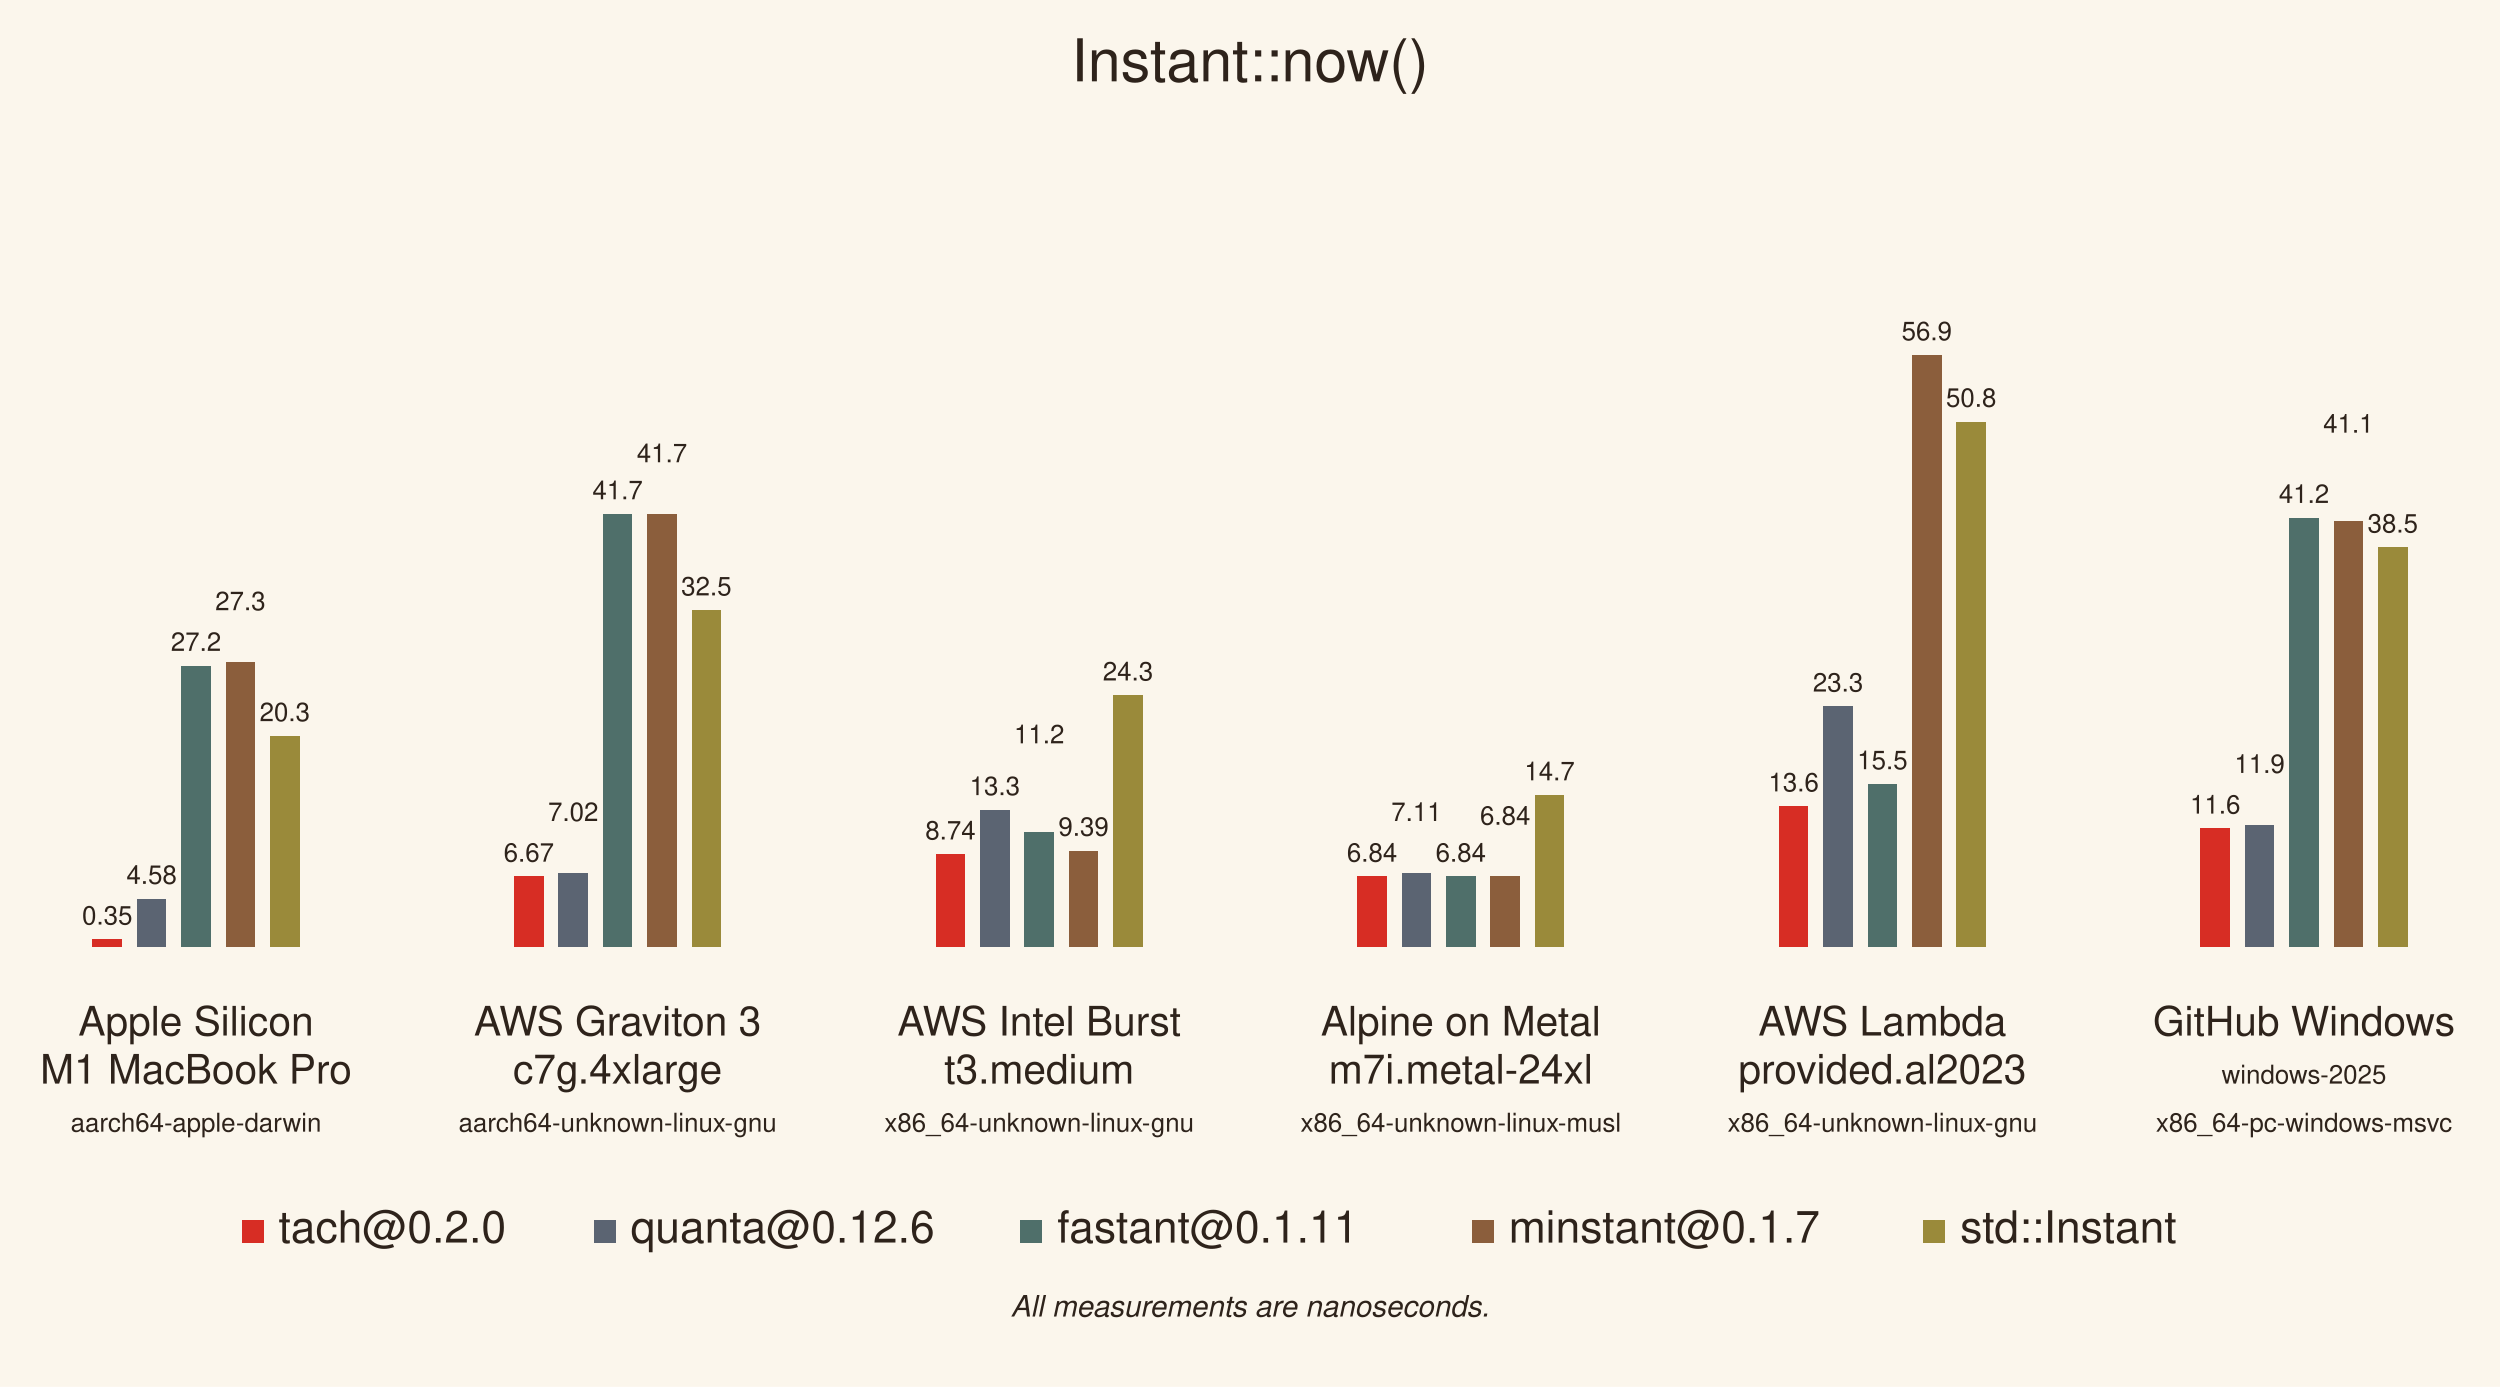
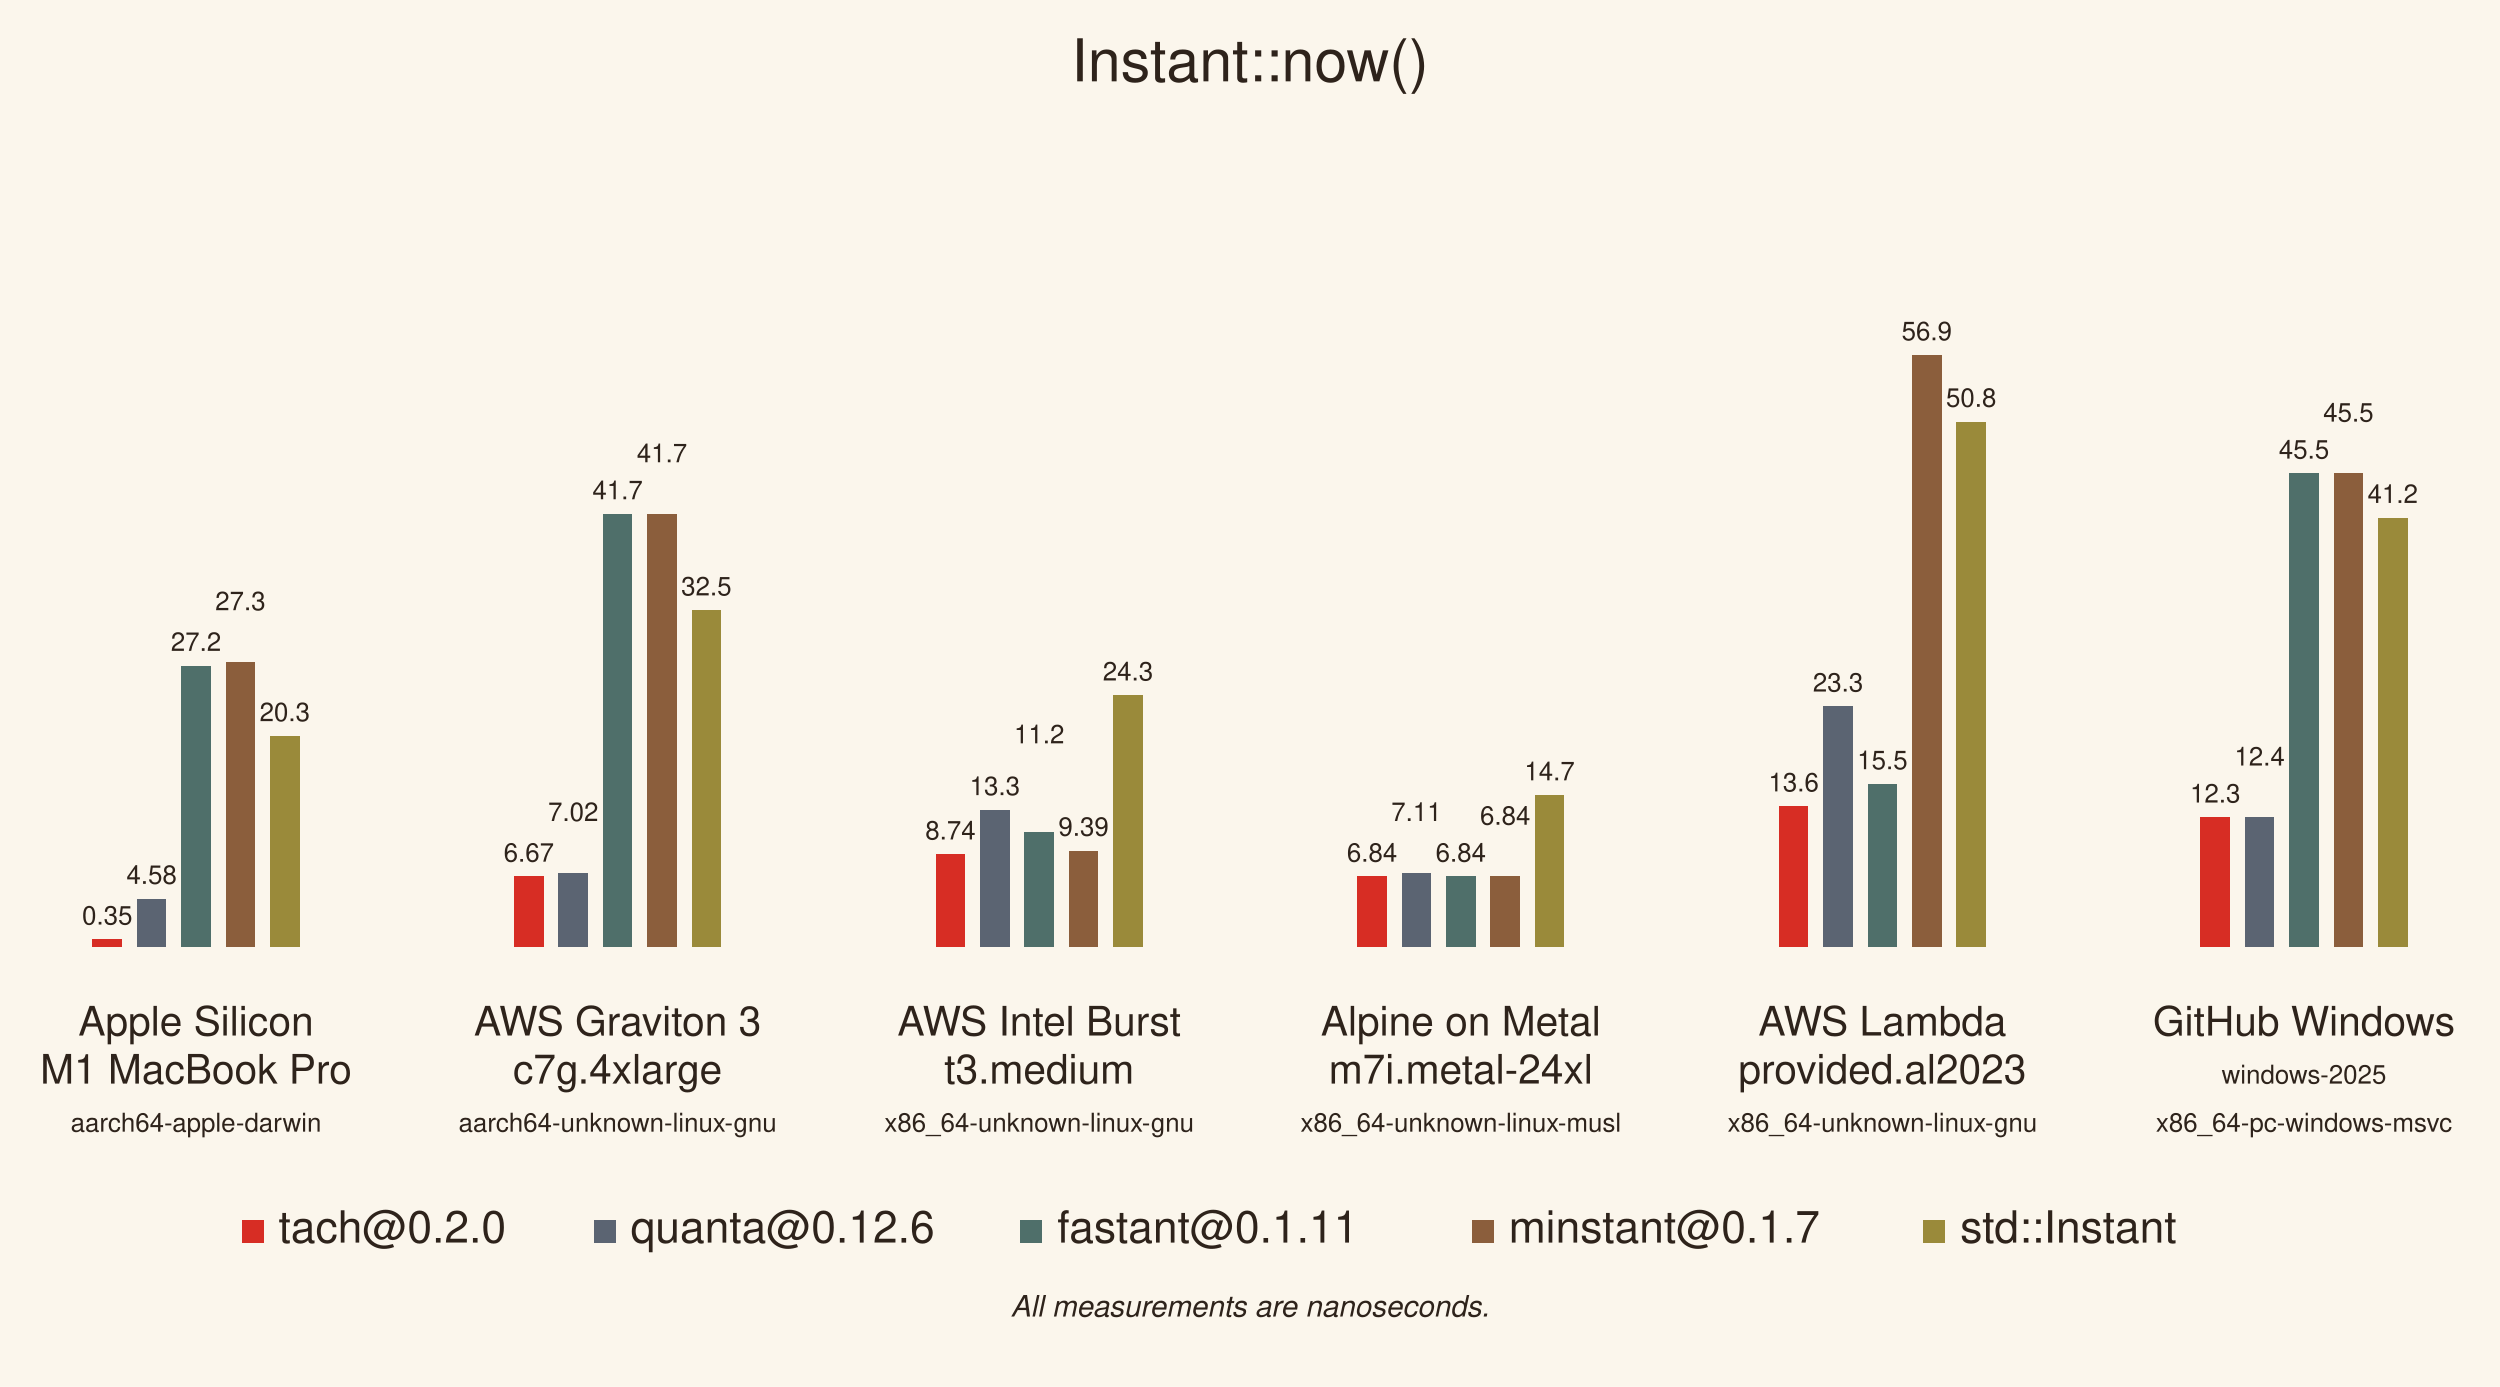
<svg xmlns="http://www.w3.org/2000/svg" width="676" height="375" viewBox="0 0 676 375">
  <rect width="676" height="375" fill="#FBF6EC" />
  <g shape-rendering="crispEdges">
    <text x="338" y="22" text-anchor="middle" font-family="Avenir Next, Helvetica, Arial, sans-serif" font-size="16" fill="#2E231B">Instant::now()</text>
    <rect x="65.32" y="330" width="6" height="6" fill="#D72D24" />
    <text x="75.32" y="336" text-anchor="start" font-family="Avenir Next, Helvetica, Arial, sans-serif" font-size="12" fill="#2E231B">tach@0.2.0</text>
    <rect x="160.52" y="330" width="6" height="6" fill="#5B6472" />
    <text x="170.52" y="336" text-anchor="start" font-family="Avenir Next, Helvetica, Arial, sans-serif" font-size="12" fill="#2E231B">quanta@0.12.6</text>
    <rect x="275.88" y="330" width="6" height="6" fill="#4F6F6A" />
    <text x="285.88" y="336" text-anchor="start" font-family="Avenir Next, Helvetica, Arial, sans-serif" font-size="12" fill="#2E231B">fastant@0.1.11</text>
    <rect x="397.96" y="330" width="6" height="6" fill="#8B5E3C" />
    <text x="407.96" y="336" text-anchor="start" font-family="Avenir Next, Helvetica, Arial, sans-serif" font-size="12" fill="#2E231B">minstant@0.1.7</text>
    <rect x="520.04" y="330" width="6" height="6" fill="#9A8A3A" />
    <text x="530.04" y="336" text-anchor="start" font-family="Avenir Next, Helvetica, Arial, sans-serif" font-size="12" fill="#2E231B">std::Instant</text>
    <text x="338" y="356" text-anchor="middle" font-family="Avenir Next, Helvetica, Arial, sans-serif" font-size="8" font-style="italic" fill="#2E231B">All measurements are nanoseconds.</text>
    <rect x="25" y="254" width="8" height="2" fill="#D72D24" />
    <text x="29" y="250" text-anchor="middle" font-family="Avenir Next, Helvetica, Arial, sans-serif" font-size="7" fill="#2E231B">0.35</text>
    <rect x="37" y="243" width="8" height="13" fill="#5B6472" />
    <text x="41" y="239" text-anchor="middle" font-family="Avenir Next, Helvetica, Arial, sans-serif" font-size="7" fill="#2E231B">4.58</text>
    <rect x="49" y="180" width="8" height="76" fill="#4F6F6A" />
    <text x="53" y="176" text-anchor="middle" font-family="Avenir Next, Helvetica, Arial, sans-serif" font-size="7" fill="#2E231B">27.2</text>
    <rect x="61" y="179" width="8" height="77" fill="#8B5E3C" />
    <text x="65" y="165" text-anchor="middle" font-family="Avenir Next, Helvetica, Arial, sans-serif" font-size="7" fill="#2E231B">27.3</text>
    <rect x="73" y="199" width="8" height="57" fill="#9A8A3A" />
    <text x="77" y="195" text-anchor="middle" font-family="Avenir Next, Helvetica, Arial, sans-serif" font-size="7" fill="#2E231B">20.3</text>
    <text x="53" y="280" text-anchor="middle" font-family="Avenir Next, Helvetica, Arial, sans-serif" font-size="11" fill="#2E231B">Apple Silicon</text>
    <text x="53" y="293" text-anchor="middle" font-family="Avenir Next, Helvetica, Arial, sans-serif" font-size="11" fill="#2E231B">M1 MacBook Pro</text>
    <text x="53" y="306" text-anchor="middle" font-family="Avenir Next, Helvetica, Arial, sans-serif" font-size="7" fill="#2E231B">aarch64-apple-darwin</text>
    <rect x="139" y="237" width="8" height="19" fill="#D72D24" />
    <text x="143" y="233" text-anchor="middle" font-family="Avenir Next, Helvetica, Arial, sans-serif" font-size="7" fill="#2E231B">6.67</text>
    <rect x="151" y="236" width="8" height="20" fill="#5B6472" />
    <text x="155" y="222" text-anchor="middle" font-family="Avenir Next, Helvetica, Arial, sans-serif" font-size="7" fill="#2E231B">7.02</text>
    <rect x="163" y="139" width="8" height="117" fill="#4F6F6A" />
    <text x="167" y="135" text-anchor="middle" font-family="Avenir Next, Helvetica, Arial, sans-serif" font-size="7" fill="#2E231B">41.7</text>
    <rect x="175" y="139" width="8" height="117" fill="#8B5E3C" />
    <text x="179" y="125" text-anchor="middle" font-family="Avenir Next, Helvetica, Arial, sans-serif" font-size="7" fill="#2E231B">41.7</text>
    <rect x="187" y="165" width="8" height="91" fill="#9A8A3A" />
    <text x="191" y="161" text-anchor="middle" font-family="Avenir Next, Helvetica, Arial, sans-serif" font-size="7" fill="#2E231B">32.5</text>
    <text x="167" y="280" text-anchor="middle" font-family="Avenir Next, Helvetica, Arial, sans-serif" font-size="11" fill="#2E231B">AWS Graviton 3</text>
    <text x="167" y="293" text-anchor="middle" font-family="Avenir Next, Helvetica, Arial, sans-serif" font-size="11" fill="#2E231B">c7g.4xlarge</text>
    <text x="167" y="306" text-anchor="middle" font-family="Avenir Next, Helvetica, Arial, sans-serif" font-size="7" fill="#2E231B">aarch64-unknown-linux-gnu</text>
    <rect x="253" y="231" width="8" height="25" fill="#D72D24" />
    <text x="257" y="227" text-anchor="middle" font-family="Avenir Next, Helvetica, Arial, sans-serif" font-size="7" fill="#2E231B">8.74</text>
    <rect x="265" y="219" width="8" height="37" fill="#5B6472" />
    <text x="269" y="215" text-anchor="middle" font-family="Avenir Next, Helvetica, Arial, sans-serif" font-size="7" fill="#2E231B">13.3</text>
    <rect x="277" y="225" width="8" height="31" fill="#4F6F6A" />
    <text x="281" y="201" text-anchor="middle" font-family="Avenir Next, Helvetica, Arial, sans-serif" font-size="7" fill="#2E231B">11.2</text>
    <rect x="289" y="230" width="8" height="26" fill="#8B5E3C" />
    <text x="293" y="226" text-anchor="middle" font-family="Avenir Next, Helvetica, Arial, sans-serif" font-size="7" fill="#2E231B">9.39</text>
    <rect x="301" y="188" width="8" height="68" fill="#9A8A3A" />
    <text x="305" y="184" text-anchor="middle" font-family="Avenir Next, Helvetica, Arial, sans-serif" font-size="7" fill="#2E231B">24.3</text>
    <text x="281" y="280" text-anchor="middle" font-family="Avenir Next, Helvetica, Arial, sans-serif" font-size="11" fill="#2E231B">AWS Intel Burst</text>
    <text x="281" y="293" text-anchor="middle" font-family="Avenir Next, Helvetica, Arial, sans-serif" font-size="11" fill="#2E231B">t3.medium</text>
    <text x="281" y="306" text-anchor="middle" font-family="Avenir Next, Helvetica, Arial, sans-serif" font-size="7" fill="#2E231B">x86_64-unknown-linux-gnu</text>
    <rect x="367" y="237" width="8" height="19" fill="#D72D24" />
    <text x="371" y="233" text-anchor="middle" font-family="Avenir Next, Helvetica, Arial, sans-serif" font-size="7" fill="#2E231B">6.84</text>
    <rect x="379" y="236" width="8" height="20" fill="#5B6472" />
    <text x="383" y="222" text-anchor="middle" font-family="Avenir Next, Helvetica, Arial, sans-serif" font-size="7" fill="#2E231B">7.11</text>
    <rect x="391" y="237" width="8" height="19" fill="#4F6F6A" />
    <text x="395" y="233" text-anchor="middle" font-family="Avenir Next, Helvetica, Arial, sans-serif" font-size="7" fill="#2E231B">6.84</text>
    <rect x="403" y="237" width="8" height="19" fill="#8B5E3C" />
    <text x="407" y="223" text-anchor="middle" font-family="Avenir Next, Helvetica, Arial, sans-serif" font-size="7" fill="#2E231B">6.84</text>
    <rect x="415" y="215" width="8" height="41" fill="#9A8A3A" />
    <text x="419" y="211" text-anchor="middle" font-family="Avenir Next, Helvetica, Arial, sans-serif" font-size="7" fill="#2E231B">14.7</text>
    <text x="395" y="280" text-anchor="middle" font-family="Avenir Next, Helvetica, Arial, sans-serif" font-size="11" fill="#2E231B">Alpine on Metal</text>
    <text x="395" y="293" text-anchor="middle" font-family="Avenir Next, Helvetica, Arial, sans-serif" font-size="11" fill="#2E231B">m7i.metal-24xl</text>
    <text x="395" y="306" text-anchor="middle" font-family="Avenir Next, Helvetica, Arial, sans-serif" font-size="7" fill="#2E231B">x86_64-unknown-linux-musl</text>
    <rect x="481" y="218" width="8" height="38" fill="#D72D24" />
    <text x="485" y="214" text-anchor="middle" font-family="Avenir Next, Helvetica, Arial, sans-serif" font-size="7" fill="#2E231B">13.6</text>
    <rect x="493" y="191" width="8" height="65" fill="#5B6472" />
    <text x="497" y="187" text-anchor="middle" font-family="Avenir Next, Helvetica, Arial, sans-serif" font-size="7" fill="#2E231B">23.3</text>
    <rect x="505" y="212" width="8" height="44" fill="#4F6F6A" />
    <text x="509" y="208" text-anchor="middle" font-family="Avenir Next, Helvetica, Arial, sans-serif" font-size="7" fill="#2E231B">15.5</text>
    <rect x="517" y="96" width="8" height="160" fill="#8B5E3C" />
    <text x="521" y="92" text-anchor="middle" font-family="Avenir Next, Helvetica, Arial, sans-serif" font-size="7" fill="#2E231B">56.9</text>
    <rect x="529" y="114" width="8" height="142" fill="#9A8A3A" />
    <text x="533" y="110" text-anchor="middle" font-family="Avenir Next, Helvetica, Arial, sans-serif" font-size="7" fill="#2E231B">50.8</text>
    <text x="509" y="280" text-anchor="middle" font-family="Avenir Next, Helvetica, Arial, sans-serif" font-size="11" fill="#2E231B">AWS Lambda</text>
    <text x="509" y="293" text-anchor="middle" font-family="Avenir Next, Helvetica, Arial, sans-serif" font-size="11" fill="#2E231B">provided.al2023</text>
    <text x="509" y="306" text-anchor="middle" font-family="Avenir Next, Helvetica, Arial, sans-serif" font-size="7" fill="#2E231B">x86_64-unknown-linux-gnu</text>
-     <rect x="595" y="224" width="8" height="32" fill="#D72D24" />
-     <text x="599" y="220" text-anchor="middle" font-family="Avenir Next, Helvetica, Arial, sans-serif" font-size="7" fill="#2E231B">11.6</text>
-     <rect x="607" y="223" width="8" height="33" fill="#5B6472" />
-     <text x="611" y="209" text-anchor="middle" font-family="Avenir Next, Helvetica, Arial, sans-serif" font-size="7" fill="#2E231B">11.9</text>
-     <rect x="619" y="140" width="8" height="116" fill="#4F6F6A" />
-     <text x="623" y="136" text-anchor="middle" font-family="Avenir Next, Helvetica, Arial, sans-serif" font-size="7" fill="#2E231B">41.2</text>
-     <rect x="631" y="141" width="8" height="115" fill="#8B5E3C" />
-     <text x="635" y="117" text-anchor="middle" font-family="Avenir Next, Helvetica, Arial, sans-serif" font-size="7" fill="#2E231B">41.1</text>
-     <rect x="643" y="148" width="8" height="108" fill="#9A8A3A" />
-     <text x="647" y="144" text-anchor="middle" font-family="Avenir Next, Helvetica, Arial, sans-serif" font-size="7" fill="#2E231B">38.5</text>
+     <rect x="595" y="221" width="8" height="35" fill="#D72D24" />
+     <text x="599" y="217" text-anchor="middle" font-family="Avenir Next, Helvetica, Arial, sans-serif" font-size="7" fill="#2E231B">12.3</text>
+     <rect x="607" y="221" width="8" height="35" fill="#5B6472" />
+     <text x="611" y="207" text-anchor="middle" font-family="Avenir Next, Helvetica, Arial, sans-serif" font-size="7" fill="#2E231B">12.4</text>
+     <rect x="619" y="128" width="8" height="128" fill="#4F6F6A" />
+     <text x="623" y="124" text-anchor="middle" font-family="Avenir Next, Helvetica, Arial, sans-serif" font-size="7" fill="#2E231B">45.5</text>
+     <rect x="631" y="128" width="8" height="128" fill="#8B5E3C" />
+     <text x="635" y="114" text-anchor="middle" font-family="Avenir Next, Helvetica, Arial, sans-serif" font-size="7" fill="#2E231B">45.5</text>
+     <rect x="643" y="140" width="8" height="116" fill="#9A8A3A" />
+     <text x="647" y="136" text-anchor="middle" font-family="Avenir Next, Helvetica, Arial, sans-serif" font-size="7" fill="#2E231B">41.2</text>
    <text x="623" y="280" text-anchor="middle" font-family="Avenir Next, Helvetica, Arial, sans-serif" font-size="11" fill="#2E231B">GitHub Windows</text>
    <text x="623" y="293" text-anchor="middle" font-family="Avenir Next, Helvetica, Arial, sans-serif" font-size="7" fill="#2E231B">windows-2025</text>
    <text x="623" y="306" text-anchor="middle" font-family="Avenir Next, Helvetica, Arial, sans-serif" font-size="7" fill="#2E231B">x86_64-pc-windows-msvc</text>
  </g>
</svg>
